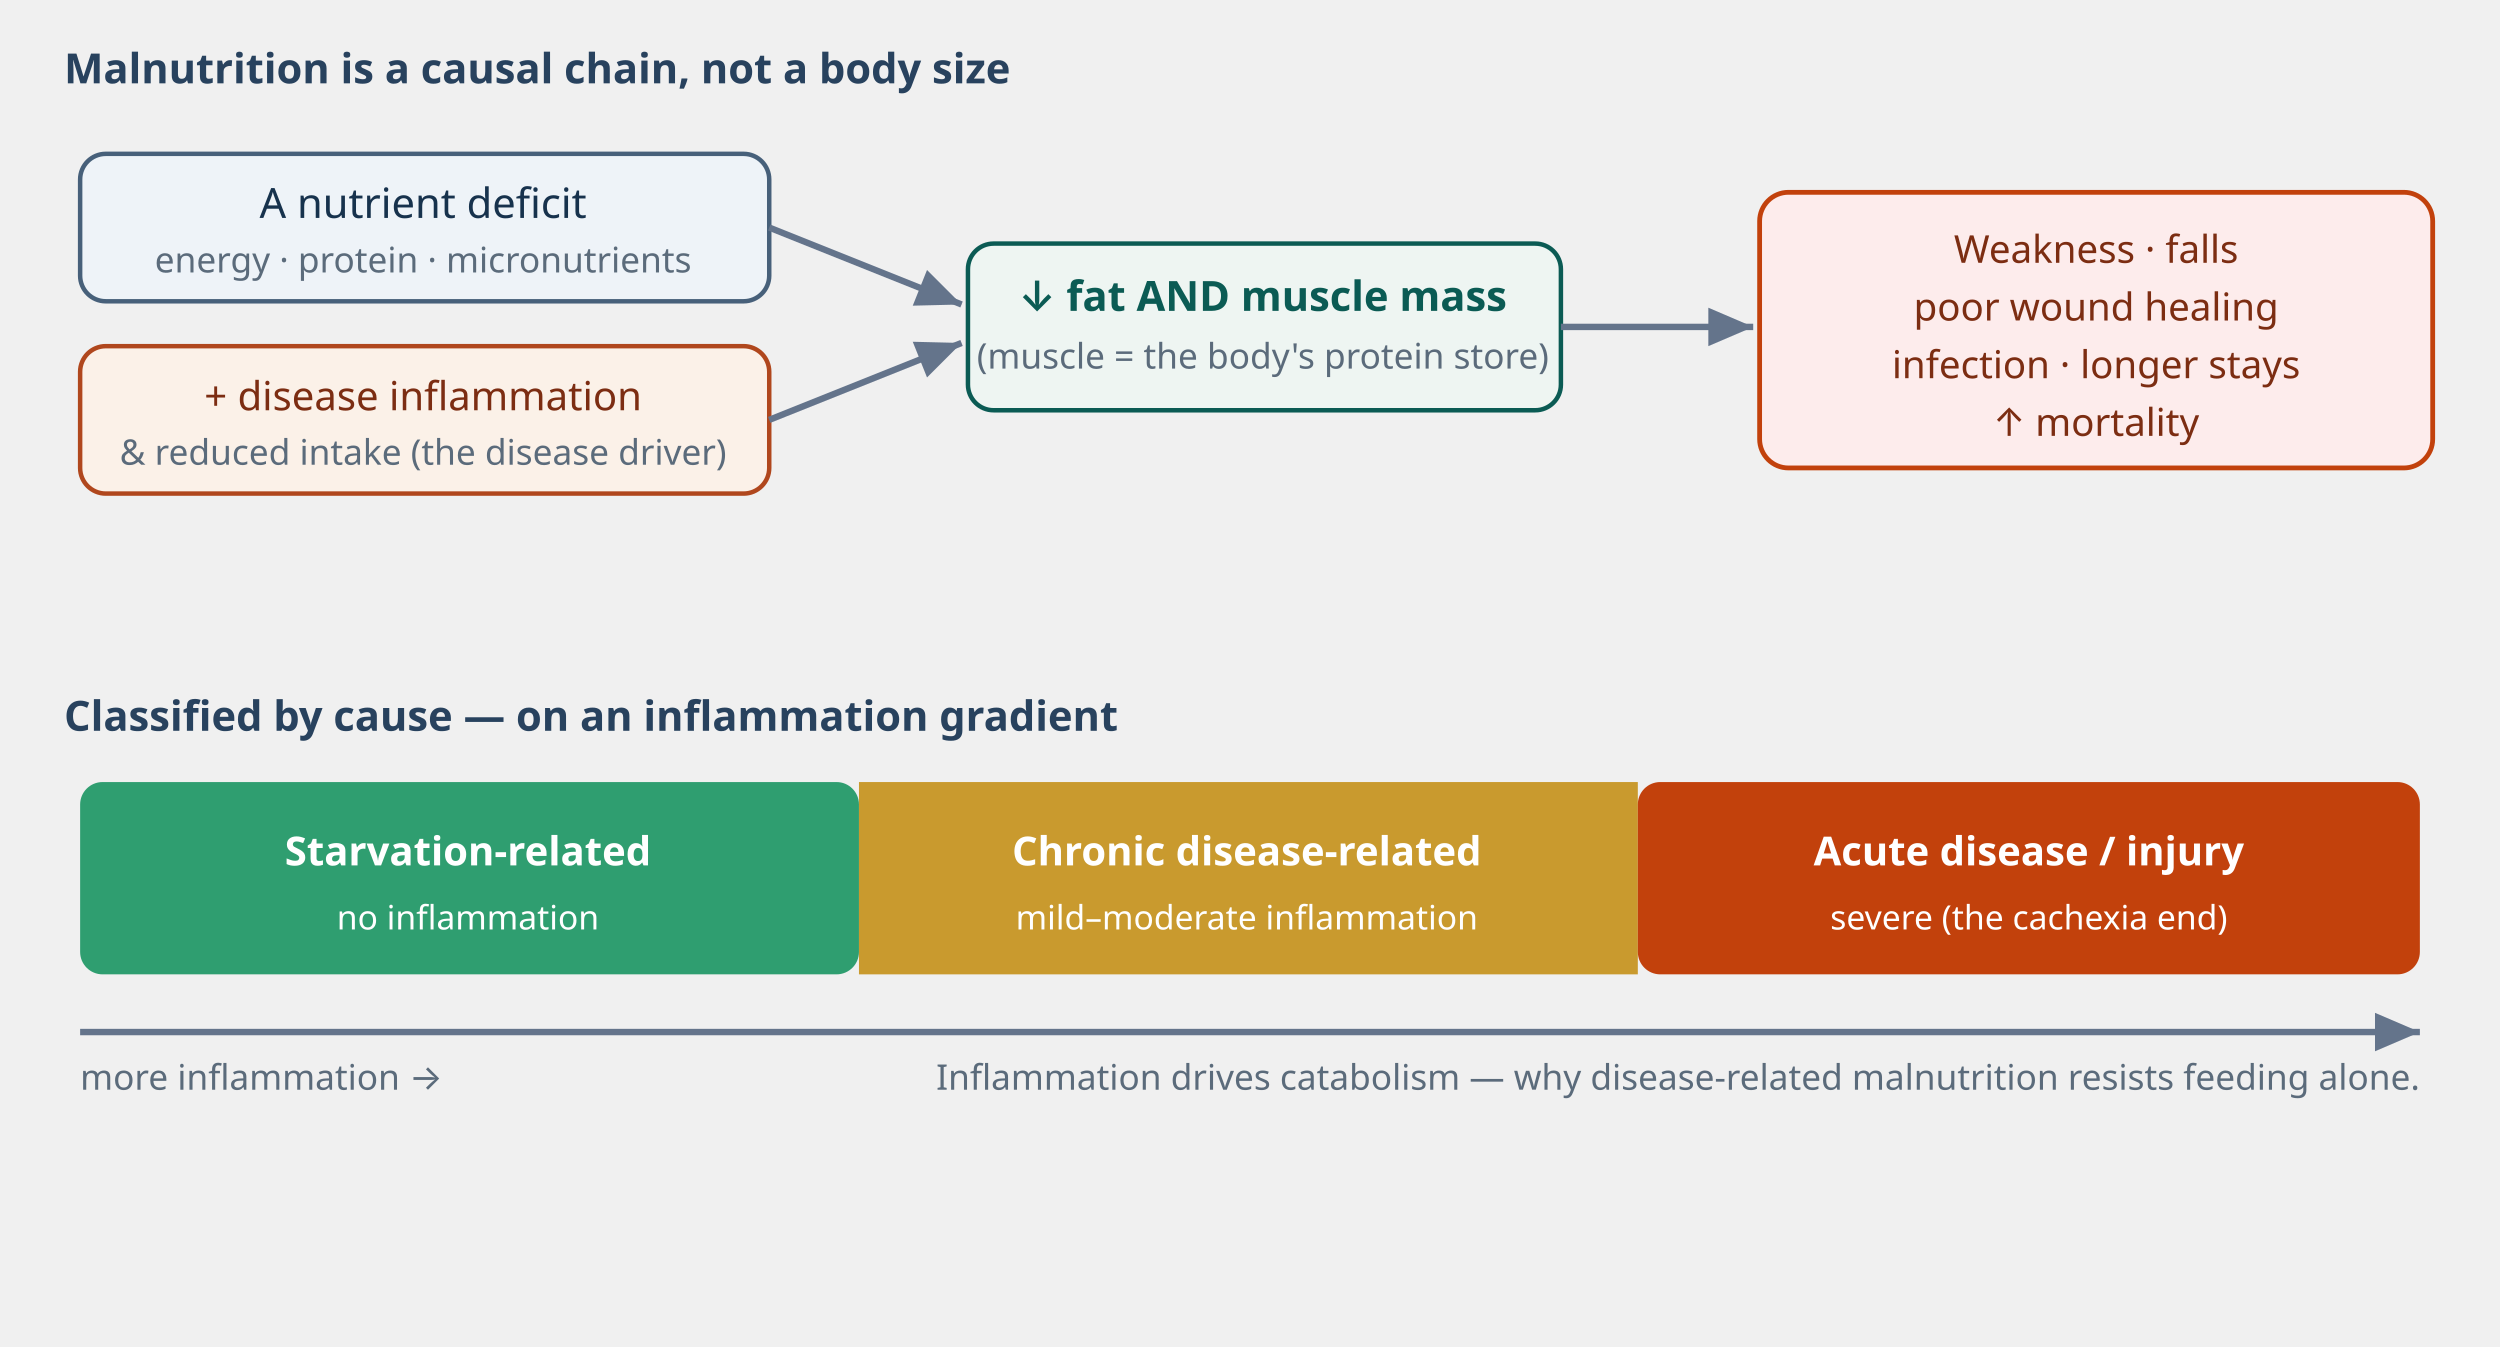
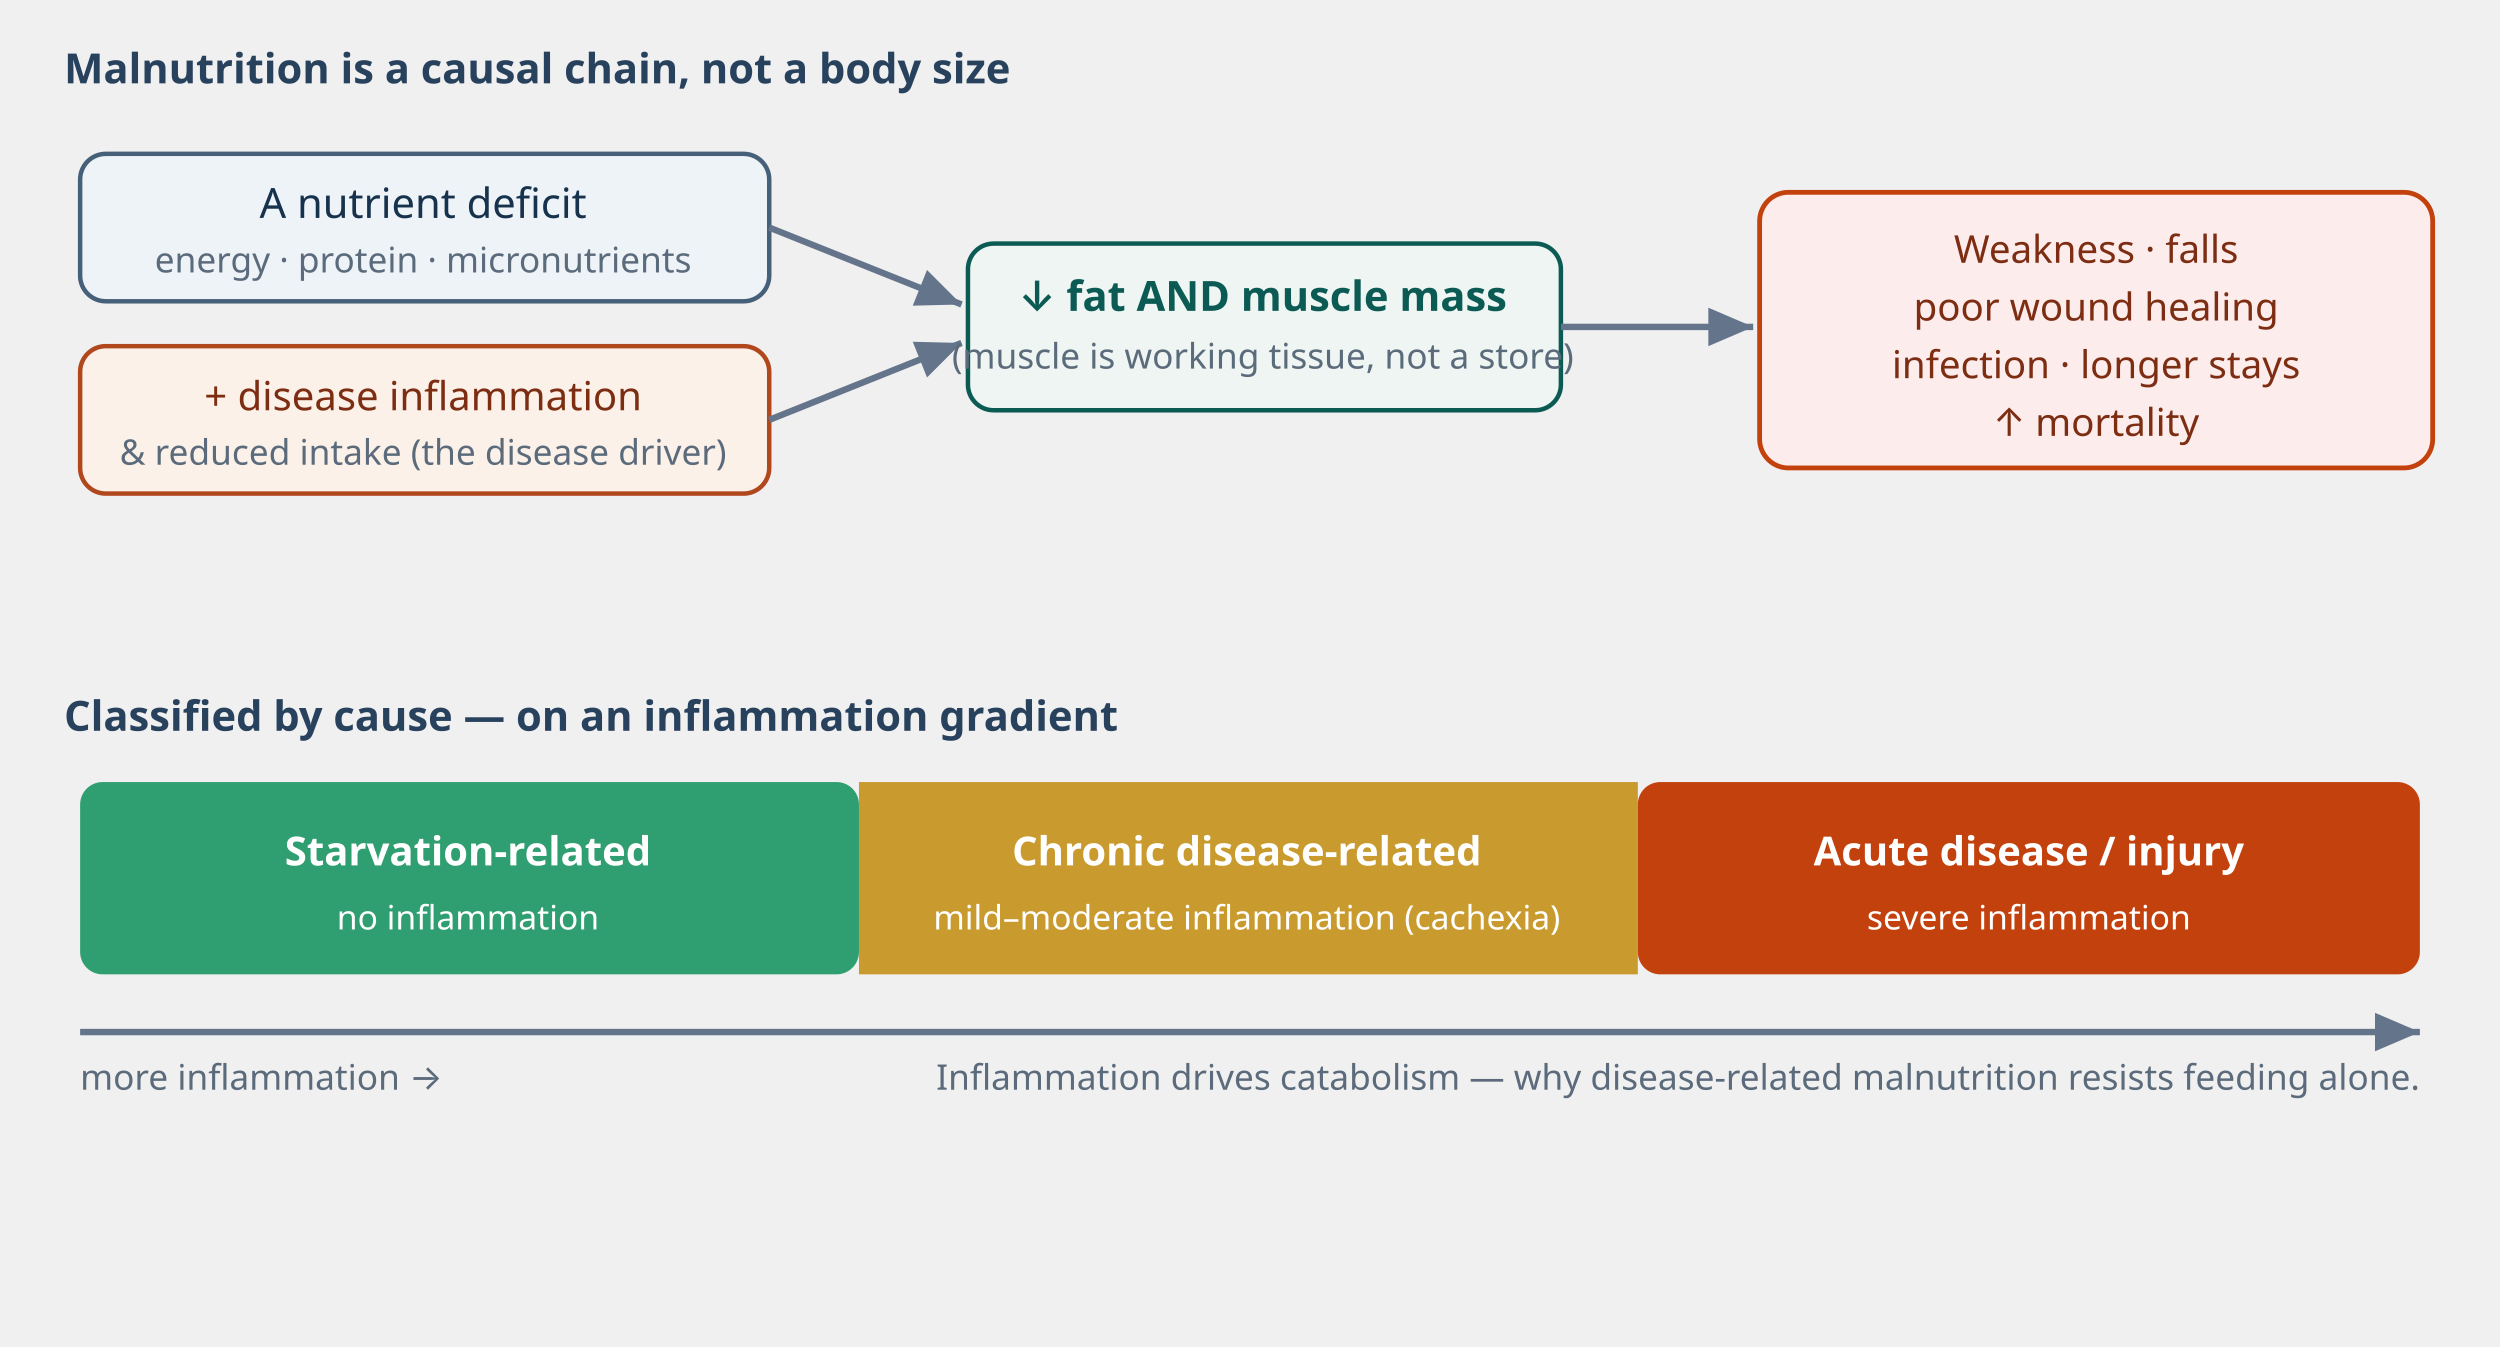
<svg xmlns="http://www.w3.org/2000/svg" viewBox="0 0 780 420" role="img" aria-labelledby="mm-title mm-desc" font-family="'Segoe UI', system-ui, -apple-system, sans-serif">
  <defs>
    <marker id="mm-ah" markerWidth="9" markerHeight="9" refX="7" refY="3" orient="auto" markerUnits="strokeWidth">
      <path d="M0,0 L7,3 L0,6 Z" fill="#64748b" />
    </marker>
  </defs>
  <style>
    .in   { fill:#eef3f8; stroke:#47607a; stroke-width:1.4; }
    .inf  { fill:#fbf1e8; stroke:#b0471d; stroke-width:1.4; }
    .mid  { fill:#eef5f2; stroke:#0b5b54; stroke-width:1.4; }
    .out  { fill:#fdecec; stroke:#c2410c; stroke-width:1.5; }
    .lbl  { fill:#17324d; font-size:13px; }
    .ilbl { fill:#7c2d12; font-size:12.5px; }
    .mlbl { fill:#0b5b54; font-size:13px; font-weight:600; }
    .olbl { fill:#7c2d12; font-size:12px; }
    .flow { stroke:#64748b; stroke-width:2; fill:none; }
    .hdr  { fill:#28425e; font-size:13px; font-weight:600; }
    .note { fill:#5b6b7b; font-size:11px; }
    .seglbl { fill:#ffffff; font-size:12.5px; font-weight:600; }
    .segsub { fill:#ffffff; font-size:10.5px; }
  </style>
  <text class="hdr" x="20" y="26">Malnutrition is a causal chain, not a body size</text>
  <rect class="in" x="25" y="48" width="215" height="46" rx="8" />
  <text class="lbl" x="132" y="68" text-anchor="middle">A nutrient deficit</text>
  <text class="note" x="132" y="85" text-anchor="middle">energy · protein · micronutrients</text>
  <rect class="inf" x="25" y="108" width="215" height="46" rx="8" />
  <text class="ilbl" x="132" y="128" text-anchor="middle">+ disease inflammation</text>
  <text class="note" x="132" y="145" text-anchor="middle">&amp; reduced intake (the disease driver)</text>
  <line class="flow" x1="240" y1="71" x2="300" y2="95" marker-end="url(#mm-ah)" />
  <line class="flow" x1="240" y1="131" x2="300" y2="107" marker-end="url(#mm-ah)" />
  <rect class="mid" x="302" y="76" width="185" height="52" rx="8" />
  <text class="mlbl" x="394" y="97" text-anchor="middle">↓ fat AND muscle mass</text>
-   <text class="note" x="394" y="115" text-anchor="middle">(muscle = the body's protein store)</text>
+   <text class="note" x="394" y="115" text-anchor="middle">(muscle is working tissue, not a store)</text>
  <line class="flow" x1="487" y1="102" x2="547" y2="102" marker-end="url(#mm-ah)" />
  <rect class="out" x="549" y="60" width="210" height="86" rx="9" />
  <text class="olbl" x="654" y="82" text-anchor="middle">Weakness · falls</text>
  <text class="olbl" x="654" y="100" text-anchor="middle">poor wound healing</text>
  <text class="olbl" x="654" y="118" text-anchor="middle">infection · longer stays</text>
  <text class="olbl" x="654" y="136" text-anchor="middle">↑ mortality</text>
  <text class="hdr" x="20" y="228">Classified by cause — on an inflammation gradient</text>
  <rect x="25" y="244" width="243" height="60" rx="7" fill="#2f9e70" />
  <rect x="268" y="244" width="243" height="60" fill="#c99a2e" />
  <rect x="511" y="244" width="244" height="60" rx="7" fill="#c2410c" />
  <text class="seglbl" x="146" y="270" text-anchor="middle">Starvation-related</text>
  <text class="segsub" x="146" y="290" text-anchor="middle">no inflammation</text>
  <text class="seglbl" x="389" y="270" text-anchor="middle">Chronic disease-related</text>
-   <text class="segsub" x="389" y="290" text-anchor="middle">mild–moderate inflammation</text>
+   <text class="segsub" x="389" y="290" text-anchor="middle">mild–moderate inflammation (cachexia)</text>
  <text class="seglbl" x="633" y="270" text-anchor="middle">Acute disease / injury</text>
-   <text class="segsub" x="633" y="290" text-anchor="middle">severe (the cachexia end)</text>
+   <text class="segsub" x="633" y="290" text-anchor="middle">severe inflammation</text>
  <line class="flow" x1="25" y1="322" x2="755" y2="322" marker-end="url(#mm-ah)" />
  <text class="note" x="25" y="340">more inflammation →</text>
  <text class="note" x="755" y="340" text-anchor="end">Inflammation drives catabolism — why disease-related malnutrition resists feeding alone.</text>
</svg>
